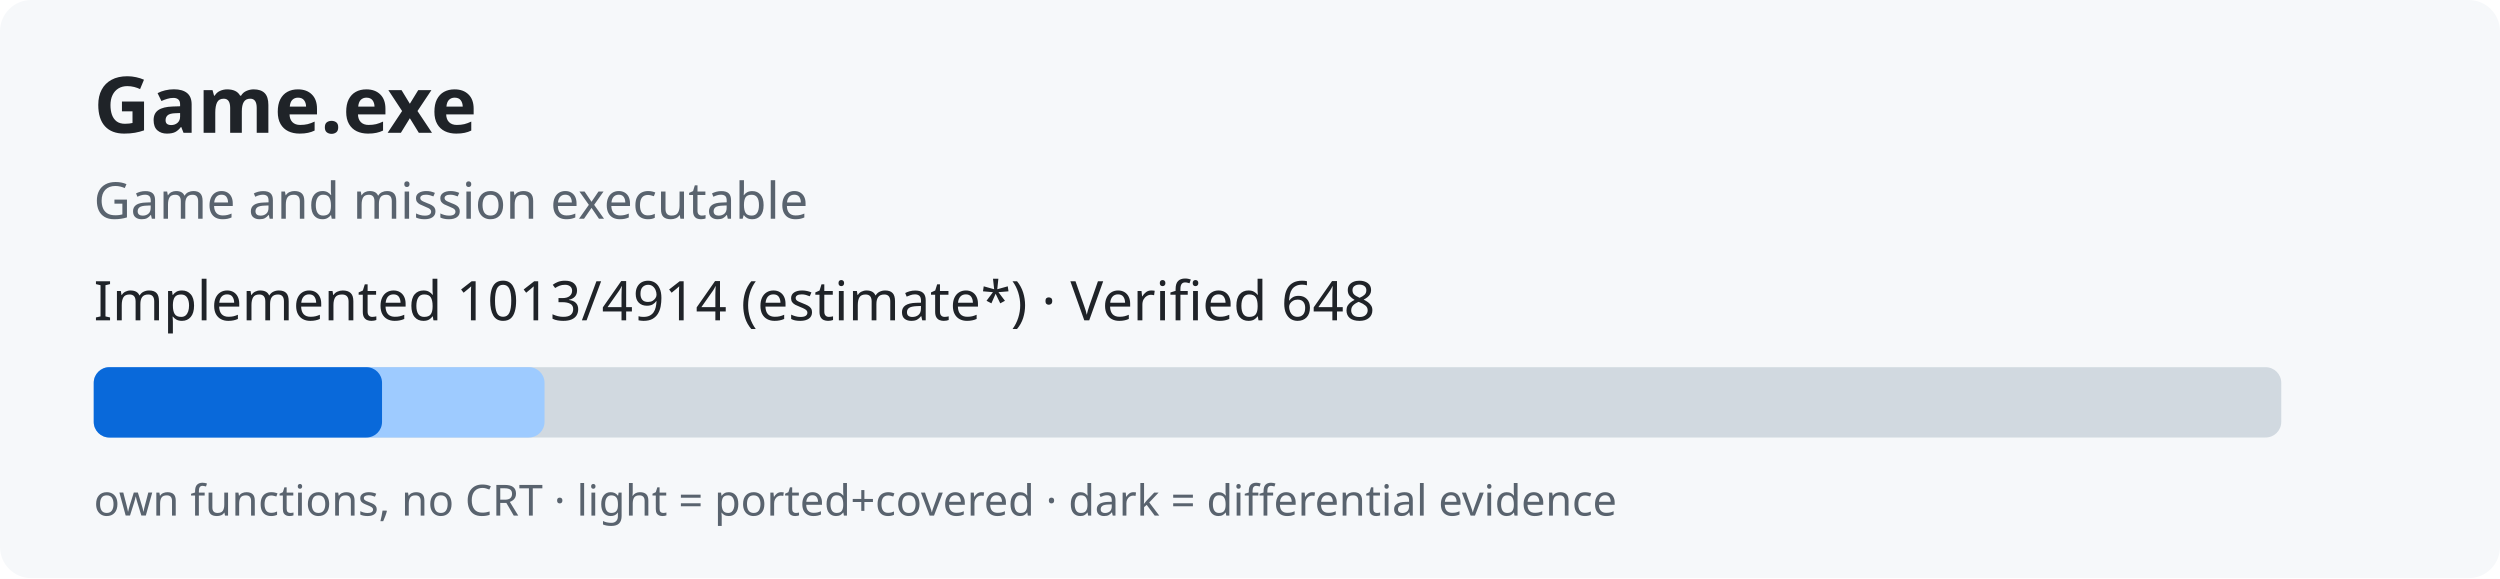
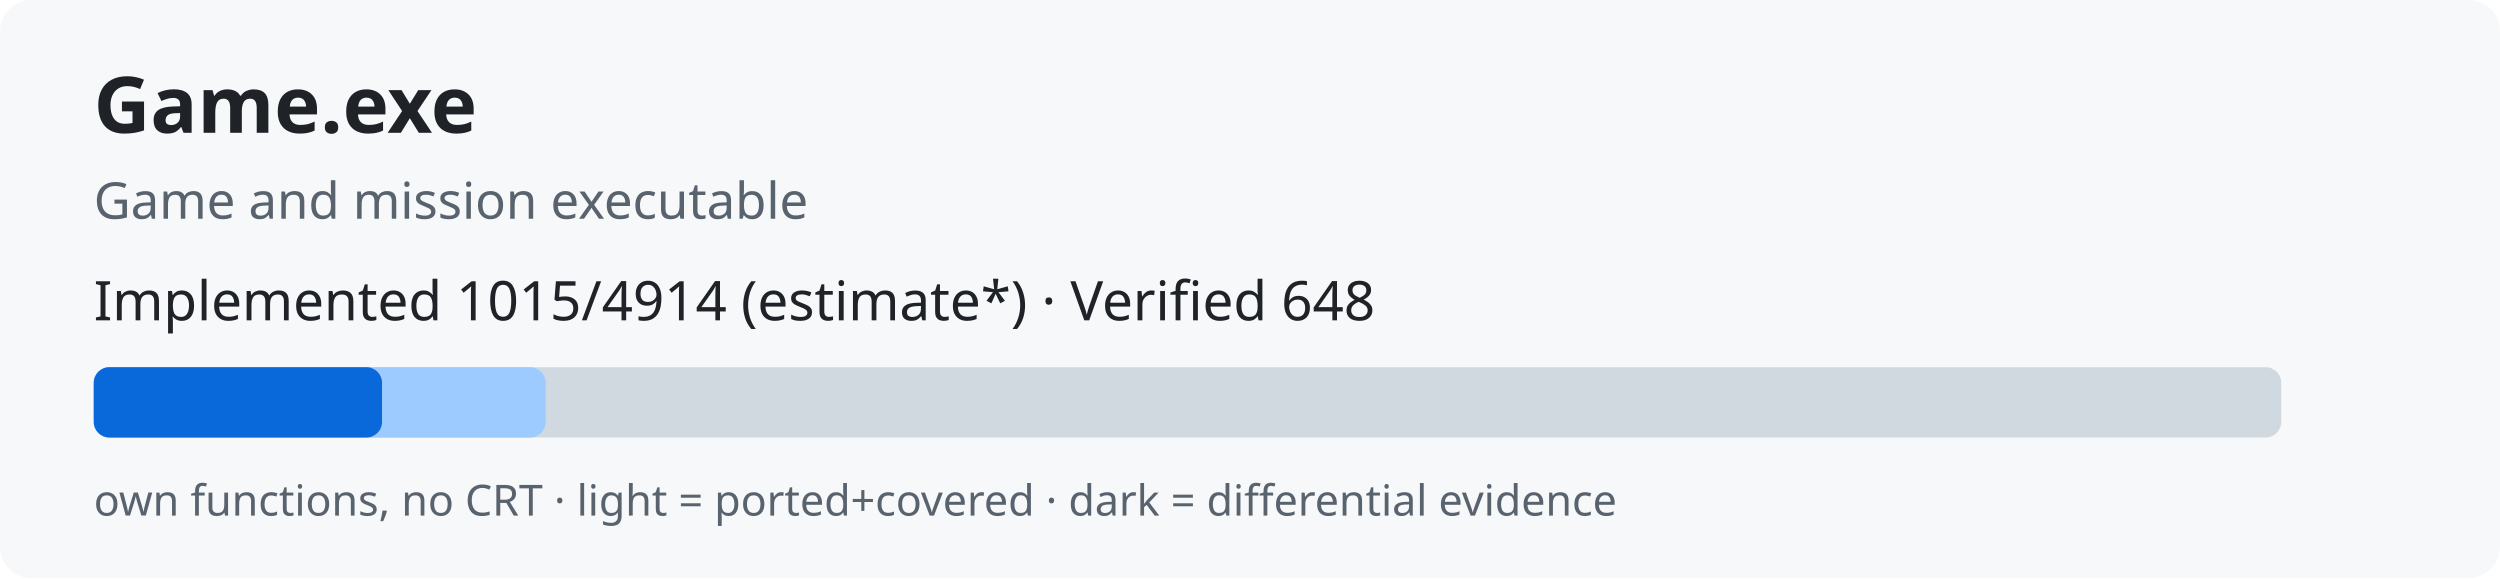
<svg xmlns="http://www.w3.org/2000/svg" width="640" height="148" role="img">
  <rect width="640" height="148" rx="8" fill="#f6f8fa" />
  <text x="24" y="34" font-family="sans-serif" font-size="20" font-weight="bold" fill="#1f2328">Game.exe</text>
  <text x="24" y="56" font-family="sans-serif" font-size="13" fill="#59636e">Game and mission executable</text>
-   <text x="24" y="82" font-family="sans-serif" font-size="14" fill="#1f2328">Implemented 1013/4914 (estimate*) · Verified 648</text>
+   <text x="24" y="82" font-family="sans-serif" font-size="14" fill="#1f2328">Implemented 1015/4914 (estimate*) · Verified 648</text>
  <rect x="24" y="94" width="560" height="18" rx="4" fill="#d1d9e0" />
-   <rect x="24" y="94" width="115.4" height="18" rx="4" fill="#9ecbff" />
+   <rect x="24" y="94" width="115.7" height="18" rx="4" fill="#9ecbff" />
  <rect x="24" y="94" width="73.8" height="18" rx="4" fill="#0969da" />
  <text x="24" y="132" font-family="sans-serif" font-size="11" fill="#59636e">own functions, no CRT · light = ported+covered · dark = differential evidence</text>
</svg>
